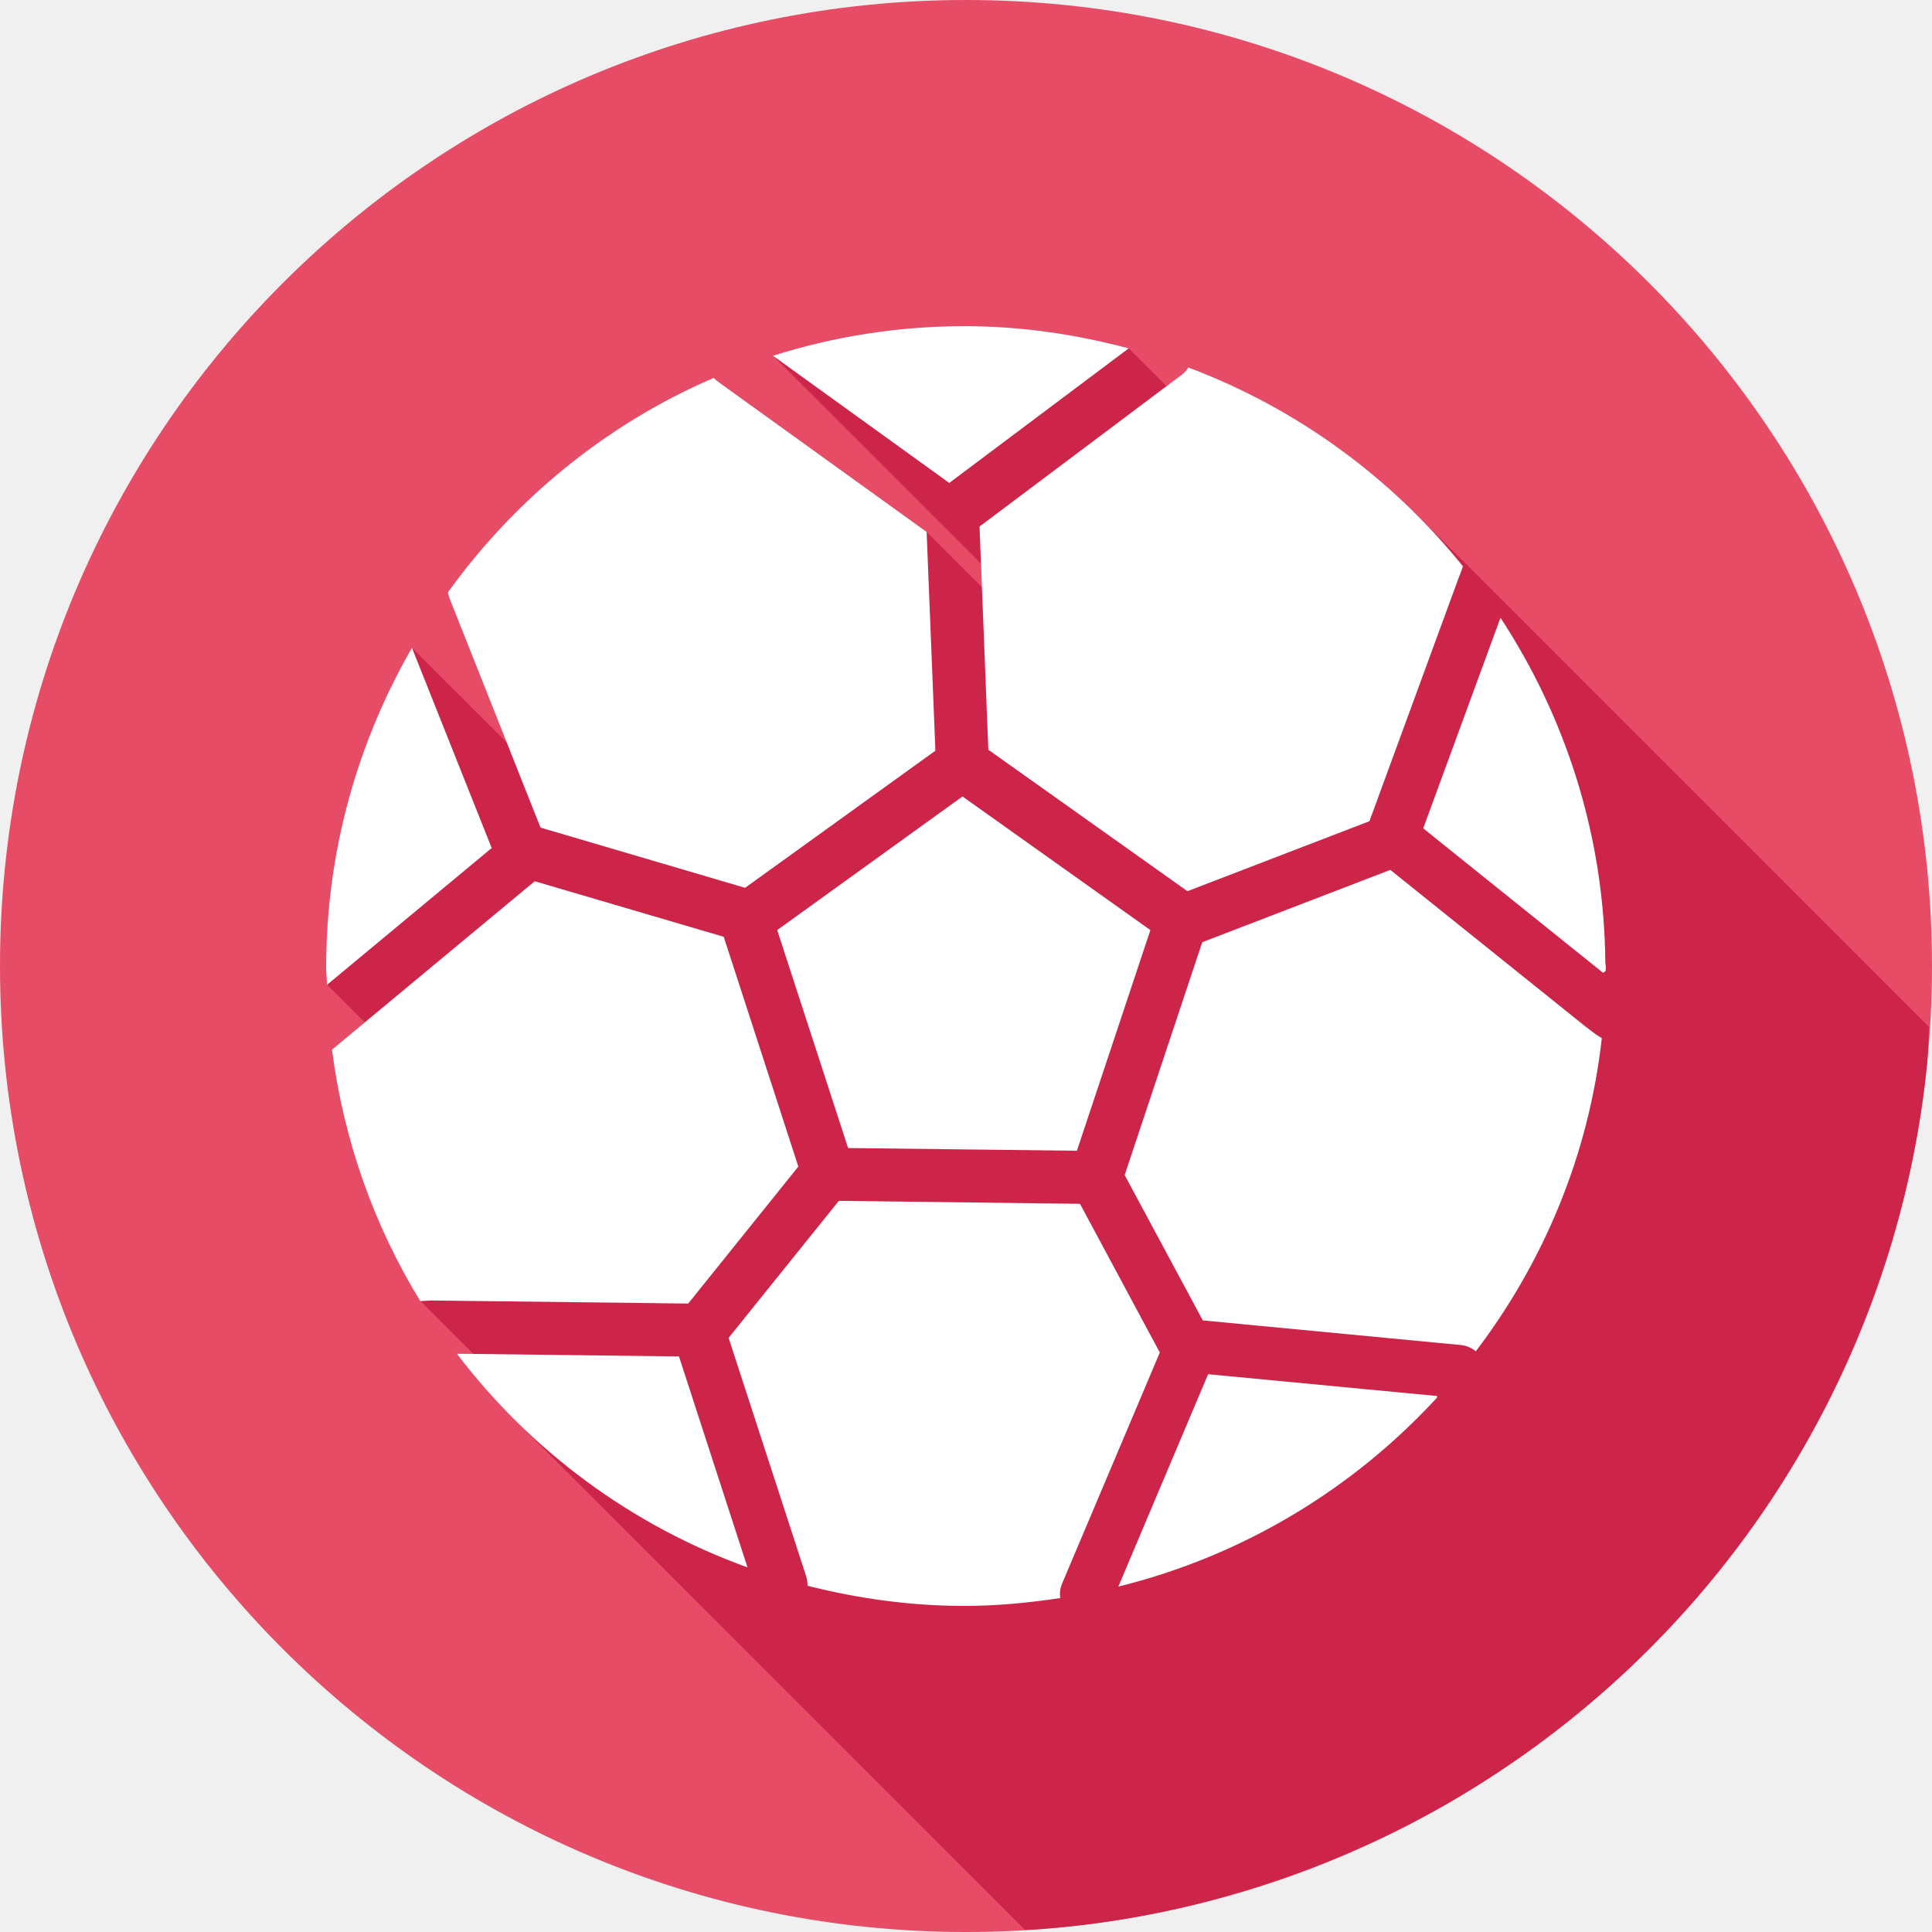
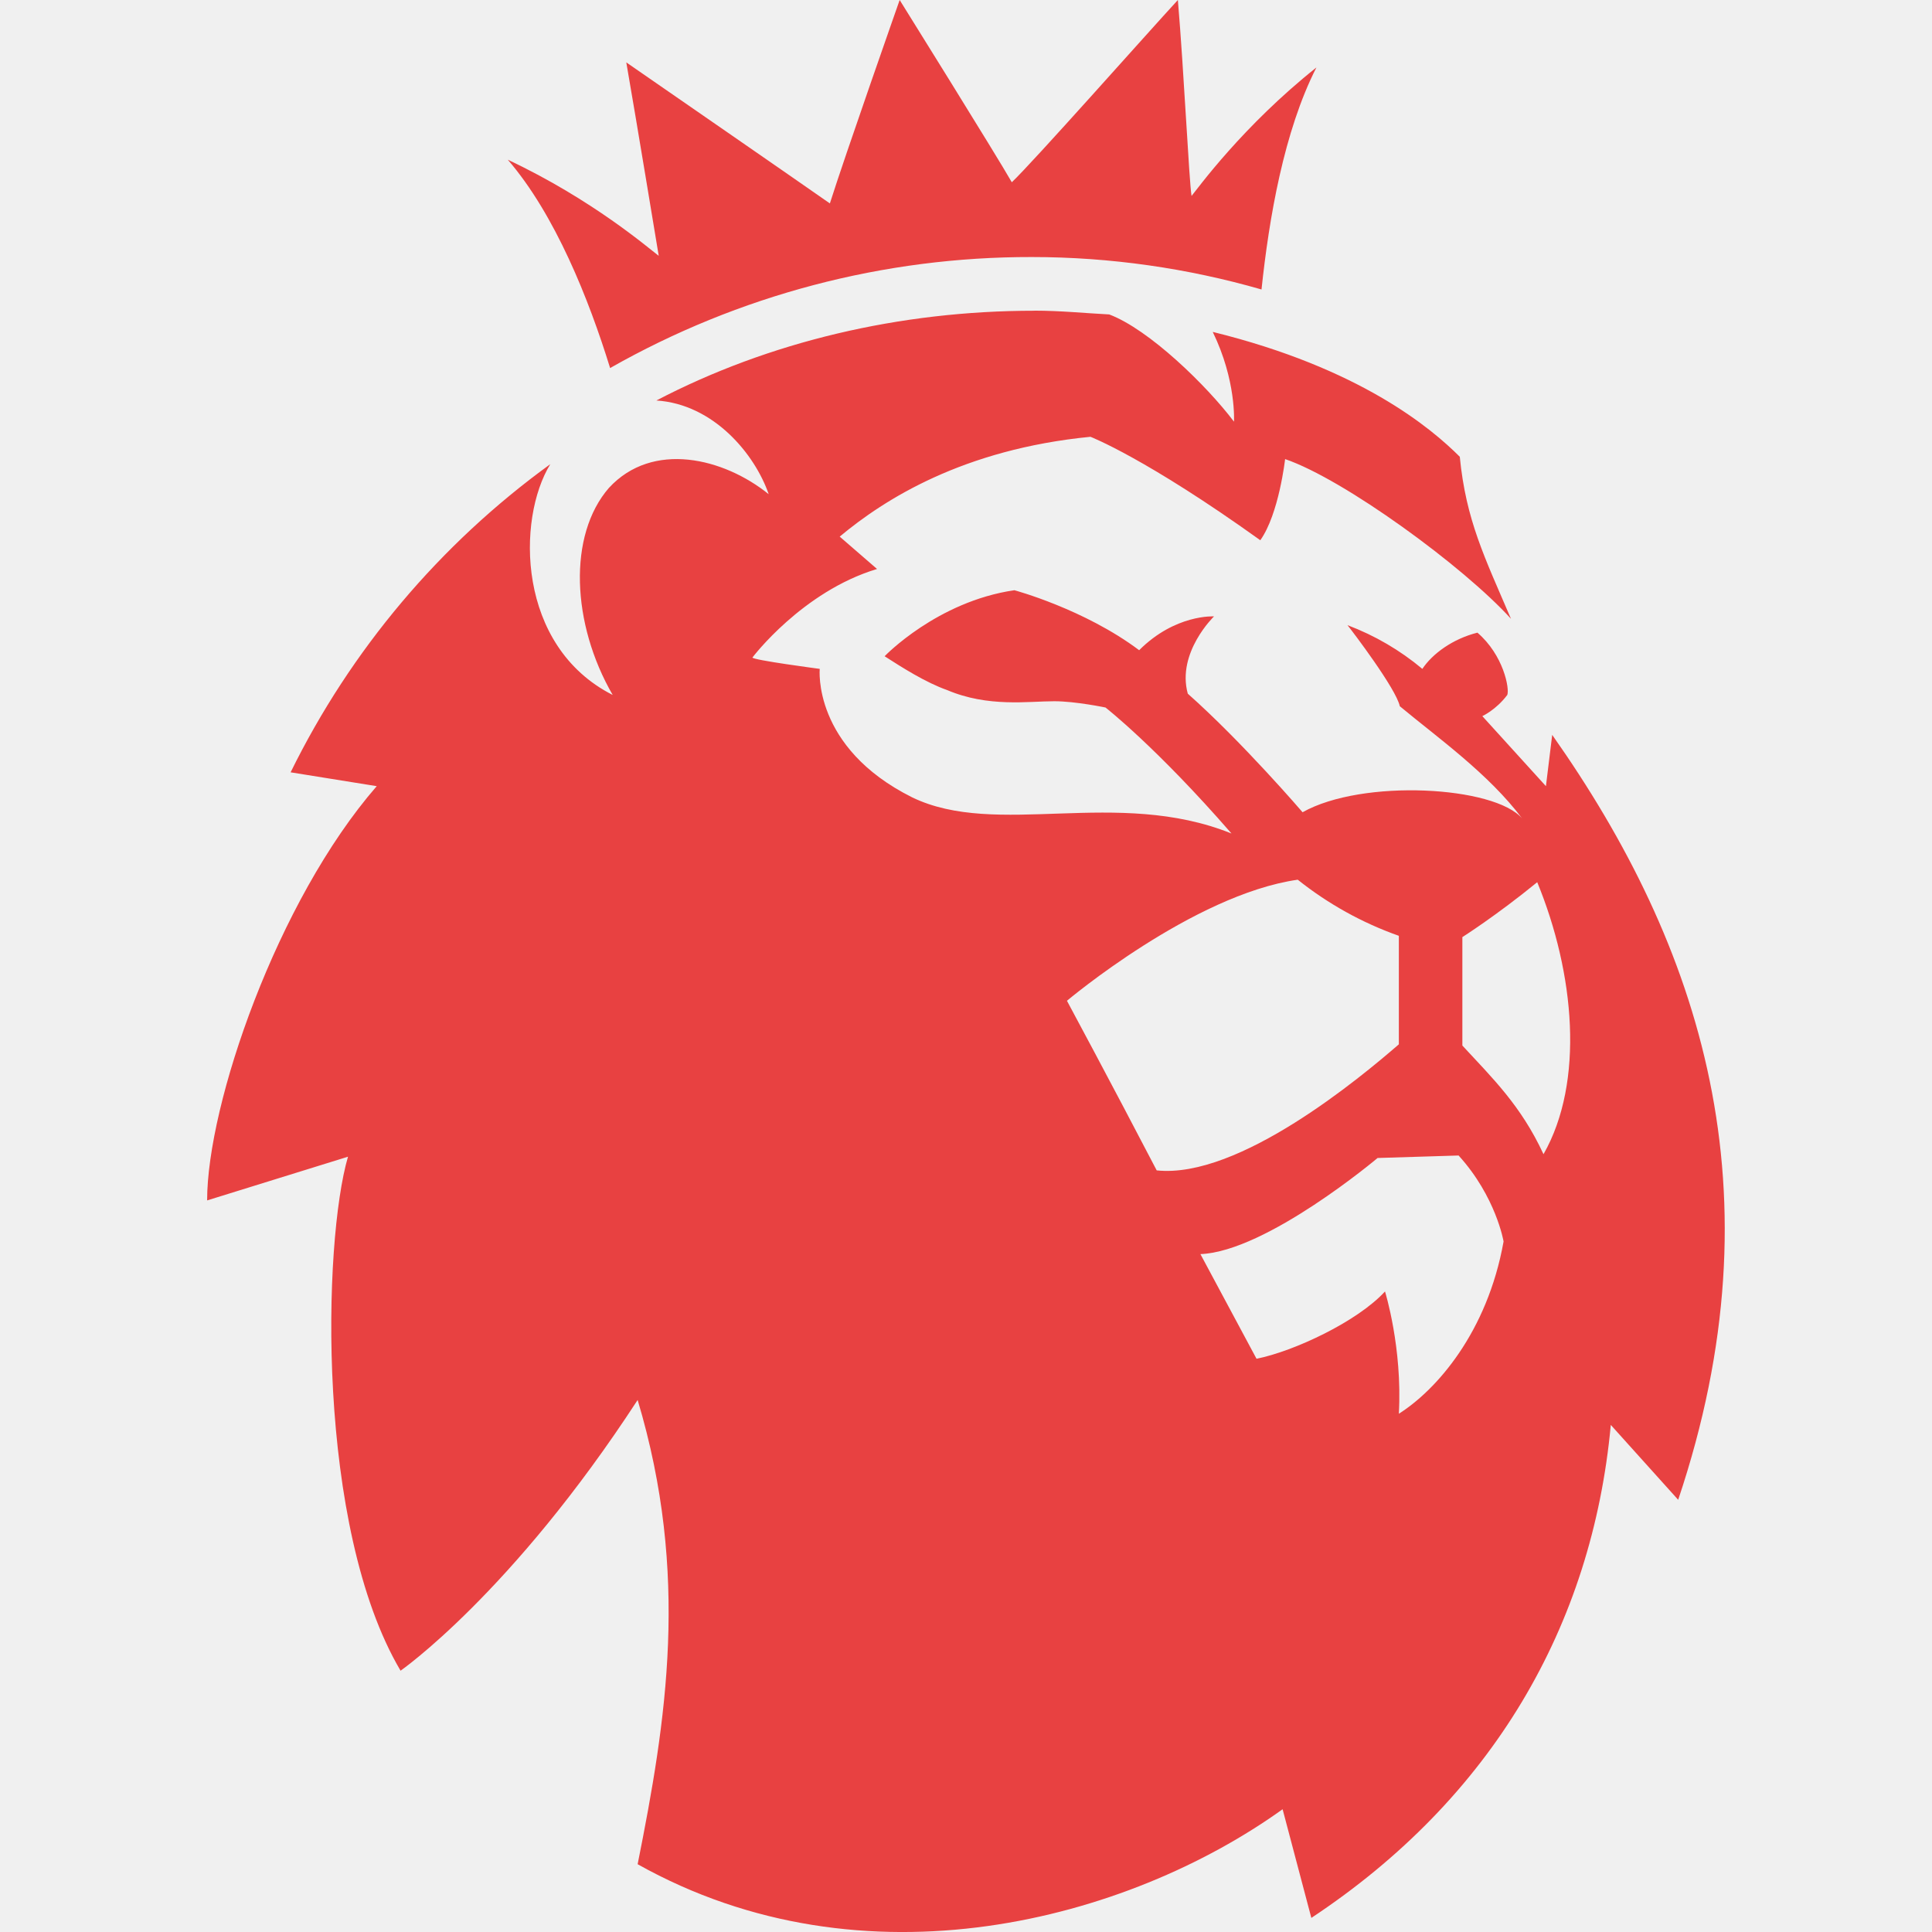
- <svg xmlns="http://www.w3.org/2000/svg" width="32" height="32" viewBox="0 0 32 32">
-   <g transform="translate(0 -1020.362)">
-     <circle cx="16" cy="1036.362" r="16" fill="#e64c65" fill-rule="evenodd" />
-     <path fill="#cd244a" style="line-height:normal;text-indent:0;text-align:start;text-decoration-line:none;text-decoration-style:solid;text-decoration-color:#000;text-transform:none;block-progression:tb;isolation:auto;mix-blend-mode:normal" d="M 16.977 31.965 A 16 16 0 0 0 17.131 31.959 A 16 16 0 0 0 18.719 31.768 A 16 16 0 0 0 20.279 31.416 A 16 16 0 0 0 21.797 30.912 A 16 16 0 0 0 23.258 30.26 A 16 16 0 0 0 24.645 29.463 A 16 16 0 0 0 25.945 28.533 A 16 16 0 0 0 27.146 27.479 A 16 16 0 0 0 28.238 26.307 A 16 16 0 0 0 29.205 25.035 A 16 16 0 0 0 30.041 23.67 A 16 16 0 0 0 30.736 22.23 A 16 16 0 0 0 31.285 20.729 A 16 16 0 0 0 31.682 19.178 A 16 16 0 0 0 31.92 17.598 A 16 16 0 0 0 31.949 17.01 L 23.465 8.525 C 23.427 8.488 23.384 8.455 23.346 8.418 C 23.257 8.331 23.16 8.253 23.068 8.17 C 22.842 7.965 22.609 7.767 22.365 7.582 C 22.24 7.487 22.112 7.395 21.982 7.305 C 21.744 7.14 21.498 6.987 21.246 6.842 C 21.12 6.769 20.997 6.691 20.867 6.623 C 20.507 6.434 20.135 6.263 19.752 6.115 C 19.73 6.107 19.709 6.096 19.688 6.088 C 19.688 6.088 19.686 6.088 19.686 6.088 C 19.657 6.134 19.619 6.174 19.576 6.207 L 19.322 6.396 L 18.695 5.77 C 17.826 5.538 16.915 5.402 15.975 5.402 C 14.868 5.402 13.804 5.574 12.803 5.891 L 16.248 9.336 L 16.264 9.725 L 15.348 8.809 L 11.889 6.318 C 11.875 6.309 11.864 6.296 11.852 6.285 C 11.842 6.276 11.831 6.268 11.822 6.258 C 10.054 7.019 8.542 8.255 7.428 9.799 L 7.42 9.82 L 7.445 9.91 L 8.393 12.297 L 6.824 10.729 C 5.925 12.291 5.402 14.096 5.402 16.023 C 5.402 16.12 5.415 16.214 5.418 16.311 L 6.041 16.934 L 5.525 17.361 C 5.516 17.371 5.507 17.376 5.498 17.383 C 5.692 18.895 6.202 20.307 6.963 21.549 L 7.84 22.426 L 7.568 22.422 C 7.846 22.786 8.15 23.129 8.471 23.453 C 8.484 23.467 8.494 23.483 8.508 23.496 L 8.564 23.553 L 16.977 31.965 z " color="#000" font-family="sans-serif" font-weight="400" transform="translate(0 1020.362)" white-space="normal" />
-     <path fill="#fff" style="line-height:normal;text-indent:0;text-align:start;text-decoration-line:none;text-decoration-style:solid;text-decoration-color:#000;text-transform:none;block-progression:tb;isolation:auto;mix-blend-mode:normal" d="m 15.975,1025.764 c -1.106,0 -2.171,0.173 -3.173,0.49 l 2.921,2.107 2.972,-2.229 c -0.87,-0.232 -1.779,-0.368 -2.72,-0.368 z m 3.709,0.684 c -0.029,0.047 -0.066,0.087 -0.109,0.12 l -3.351,2.515 0.146,3.697 3.298,2.343 3.014,-1.159 1.485,-4.05 c 0.015,-0.032 0.017,-0.041 0.064,-0.172 -1.185,-1.47 -2.751,-2.617 -4.547,-3.293 z m -7.862,0.172 c -1.768,0.761 -3.281,1.997 -4.395,3.541 l -0.007,0.022 0.025,0.089 1.508,3.798 0.001,0 3.387,0.997 3.152,-2.271 -0.145,-3.624 -3.459,-2.491 c -0.025,-0.018 -0.047,-0.038 -0.067,-0.061 z m 13.031,3.973 -1.28,3.489 2.979,2.393 0.042,-0.029 c 1.2e-4,-0.02 0.003,-0.039 0.003,-0.059 -5e-5,-0.027 -0.003,-0.054 -0.008,-0.08 l 0,-10e-4 c -0.017,-2.105 -0.657,-4.064 -1.736,-5.712 z m -18.03,0.498 c -0.899,1.562 -1.421,3.368 -1.421,5.296 0,0.097 0.012,0.191 0.014,0.287 l 2.728,-2.266 z m 9.119,2.463 -3.069,2.213 1.174,3.61 3.79,0.045 1.217,-3.655 z m 7.086,1.216 -3.115,1.198 -1.285,3.857 1.294,2.407 4.276,0.408 c 0.091,0.01 0.177,0.045 0.246,0.104 1.122,-1.477 1.871,-3.249 2.087,-5.187 -0.133,-0.077 -0.184,-0.131 -0.275,-0.196 z m -14.171,0.188 -3.332,2.767 c -0.009,0.01 -0.018,0.014 -0.027,0.021 0.194,1.512 0.702,2.924 1.463,4.166 l 0.184,-0.01 4.254,0.051 1.824,-2.269 -1.236,-3.806 z m 5.037,5.294 -1.826,2.269 1.285,3.95 c 0.016,0.05 0.023,0.103 0.021,0.156 0.833,0.211 1.7,0.334 2.6,0.334 0.54,0 1.068,-0.052 1.587,-0.13 -0.012,-0.08 -0.002,-0.162 0.029,-0.236 l 1.62,-3.831 -1.322,-2.463 z m -6.327,2.532 c 1.22,1.603 2.884,2.842 4.814,3.539 l -1.135,-3.494 z m 12.443,0.339 -1.487,3.518 c 2.063,-0.509 3.888,-1.617 5.281,-3.133 l -0.005,-0.024 -3.79,-0.361 z" color="#000" font-family="sans-serif" font-weight="400" overflow="visible" white-space="normal" />
+ <svg xmlns="http://www.w3.org/2000/svg" role="img" width="24" height="24">
+   <rect id="backgroundrect" width="100%" height="100%" x="0" y="0" fill="none" stroke="none" />
+   <g class="currentLayer" style="">
+     <path d="M11.176 0s-.681 1.938-.867 2.527C9.844 2.202 8.386 1.194 7.78.775c.14.806.356 2.124.403 2.403-.124-.093-.821-.698-1.875-1.194.589.682 1.008 1.736 1.271 2.588a10.566 10.566 0 0 1 5.238-1.379c.977 0 1.94.14 2.854.403.093-.884.279-1.968.682-2.758-.915.728-1.474 1.503-1.551 1.596-.031-.186-.093-1.52-.17-2.434-.372.403-1.8 2.016-2.063 2.264C12.384 1.938 11.176 0 11.176 0zm1.674 3.86c-1.674 0-3.3.386-4.696 1.115.713.046 1.224.668 1.395 1.164-.558-.45-1.442-.667-1.985-.078-.511.589-.464 1.688.047 2.572-1.193-.605-1.194-2.185-.775-2.867A10.392 10.392 0 0 0 3.61 9.594l1.07.172c-1.24 1.426-2.107 3.953-2.107 5.146l1.75-.543c-.31 1.054-.401 4.602.653 6.385 0 0 1.38-.96 2.945-3.363.65 2.17.356 3.985 0 5.767 2.82 1.581 6.09.696 8.012-.683l.357 1.35c2.248-1.489 3.488-3.628 3.72-6.124l.837.93c1.286-3.829.28-6.883-1.565-9.502l-.078.637-.79-.87s.17-.077.31-.263c.03-.078-.046-.495-.371-.774-.31.078-.56.264-.684.45a3.222 3.222 0 0 0-.93-.543c.062.077.604.79.65 1.007.466.388 1.102.837 1.52 1.395-.34-.403-1.984-.497-2.728-.078 0 0-.744-.868-1.426-1.473-.14-.511.326-.96.326-.96s-.48-.03-.93.42c-.682-.512-1.55-.745-1.55-.745-.961.14-1.612.82-1.612.82.217.14.512.327.776.42.511.217 1.006.139 1.332.139.263 0 .636.078.636.078s.635.495 1.565 1.565c-1.426-.574-2.915.062-3.969-.45-1.24-.62-1.146-1.595-1.146-1.595s-.836-.11-.836-.141c0 0 .618-.82 1.548-1.1l-.464-.402c.558-.465 1.534-1.085 3.115-1.24 0 0 .683.262 2.11 1.285.232-.326.308-1.008.308-1.008.728.248 2.217 1.333 2.806 1.984-.325-.759-.559-1.223-.636-2.013-.357-.357-1.24-1.101-3.069-1.551.295.605.264 1.115.264 1.115-.34-.45-1.055-1.146-1.55-1.332-.295-.015-.605-.047-.93-.047zm3.271 7.068a4.323 4.323 0 0 0 1.256.697v1.348c-.465.403-1.985 1.675-3.008 1.566-.573-1.1-1.115-2.107-1.115-2.107s1.565-1.318 2.867-1.504zm2.975.031c.465 1.131.59 2.48.078 3.379-.28-.605-.636-.947-1.008-1.35v-1.347s.418-.264.93-.682zm-.977 3.395c.465.511.559 1.068.559 1.068-.202 1.131-.836 1.846-1.301 2.14.046-.821-.172-1.519-.172-1.519-.34.372-1.13.743-1.596.836l-.697-1.3c.822-.032 2.201-1.194 2.201-1.194l1.006-.031z" id="svg_1" class="selected" fill="#e84141" fill-opacity="1" />
  </g>
</svg>
